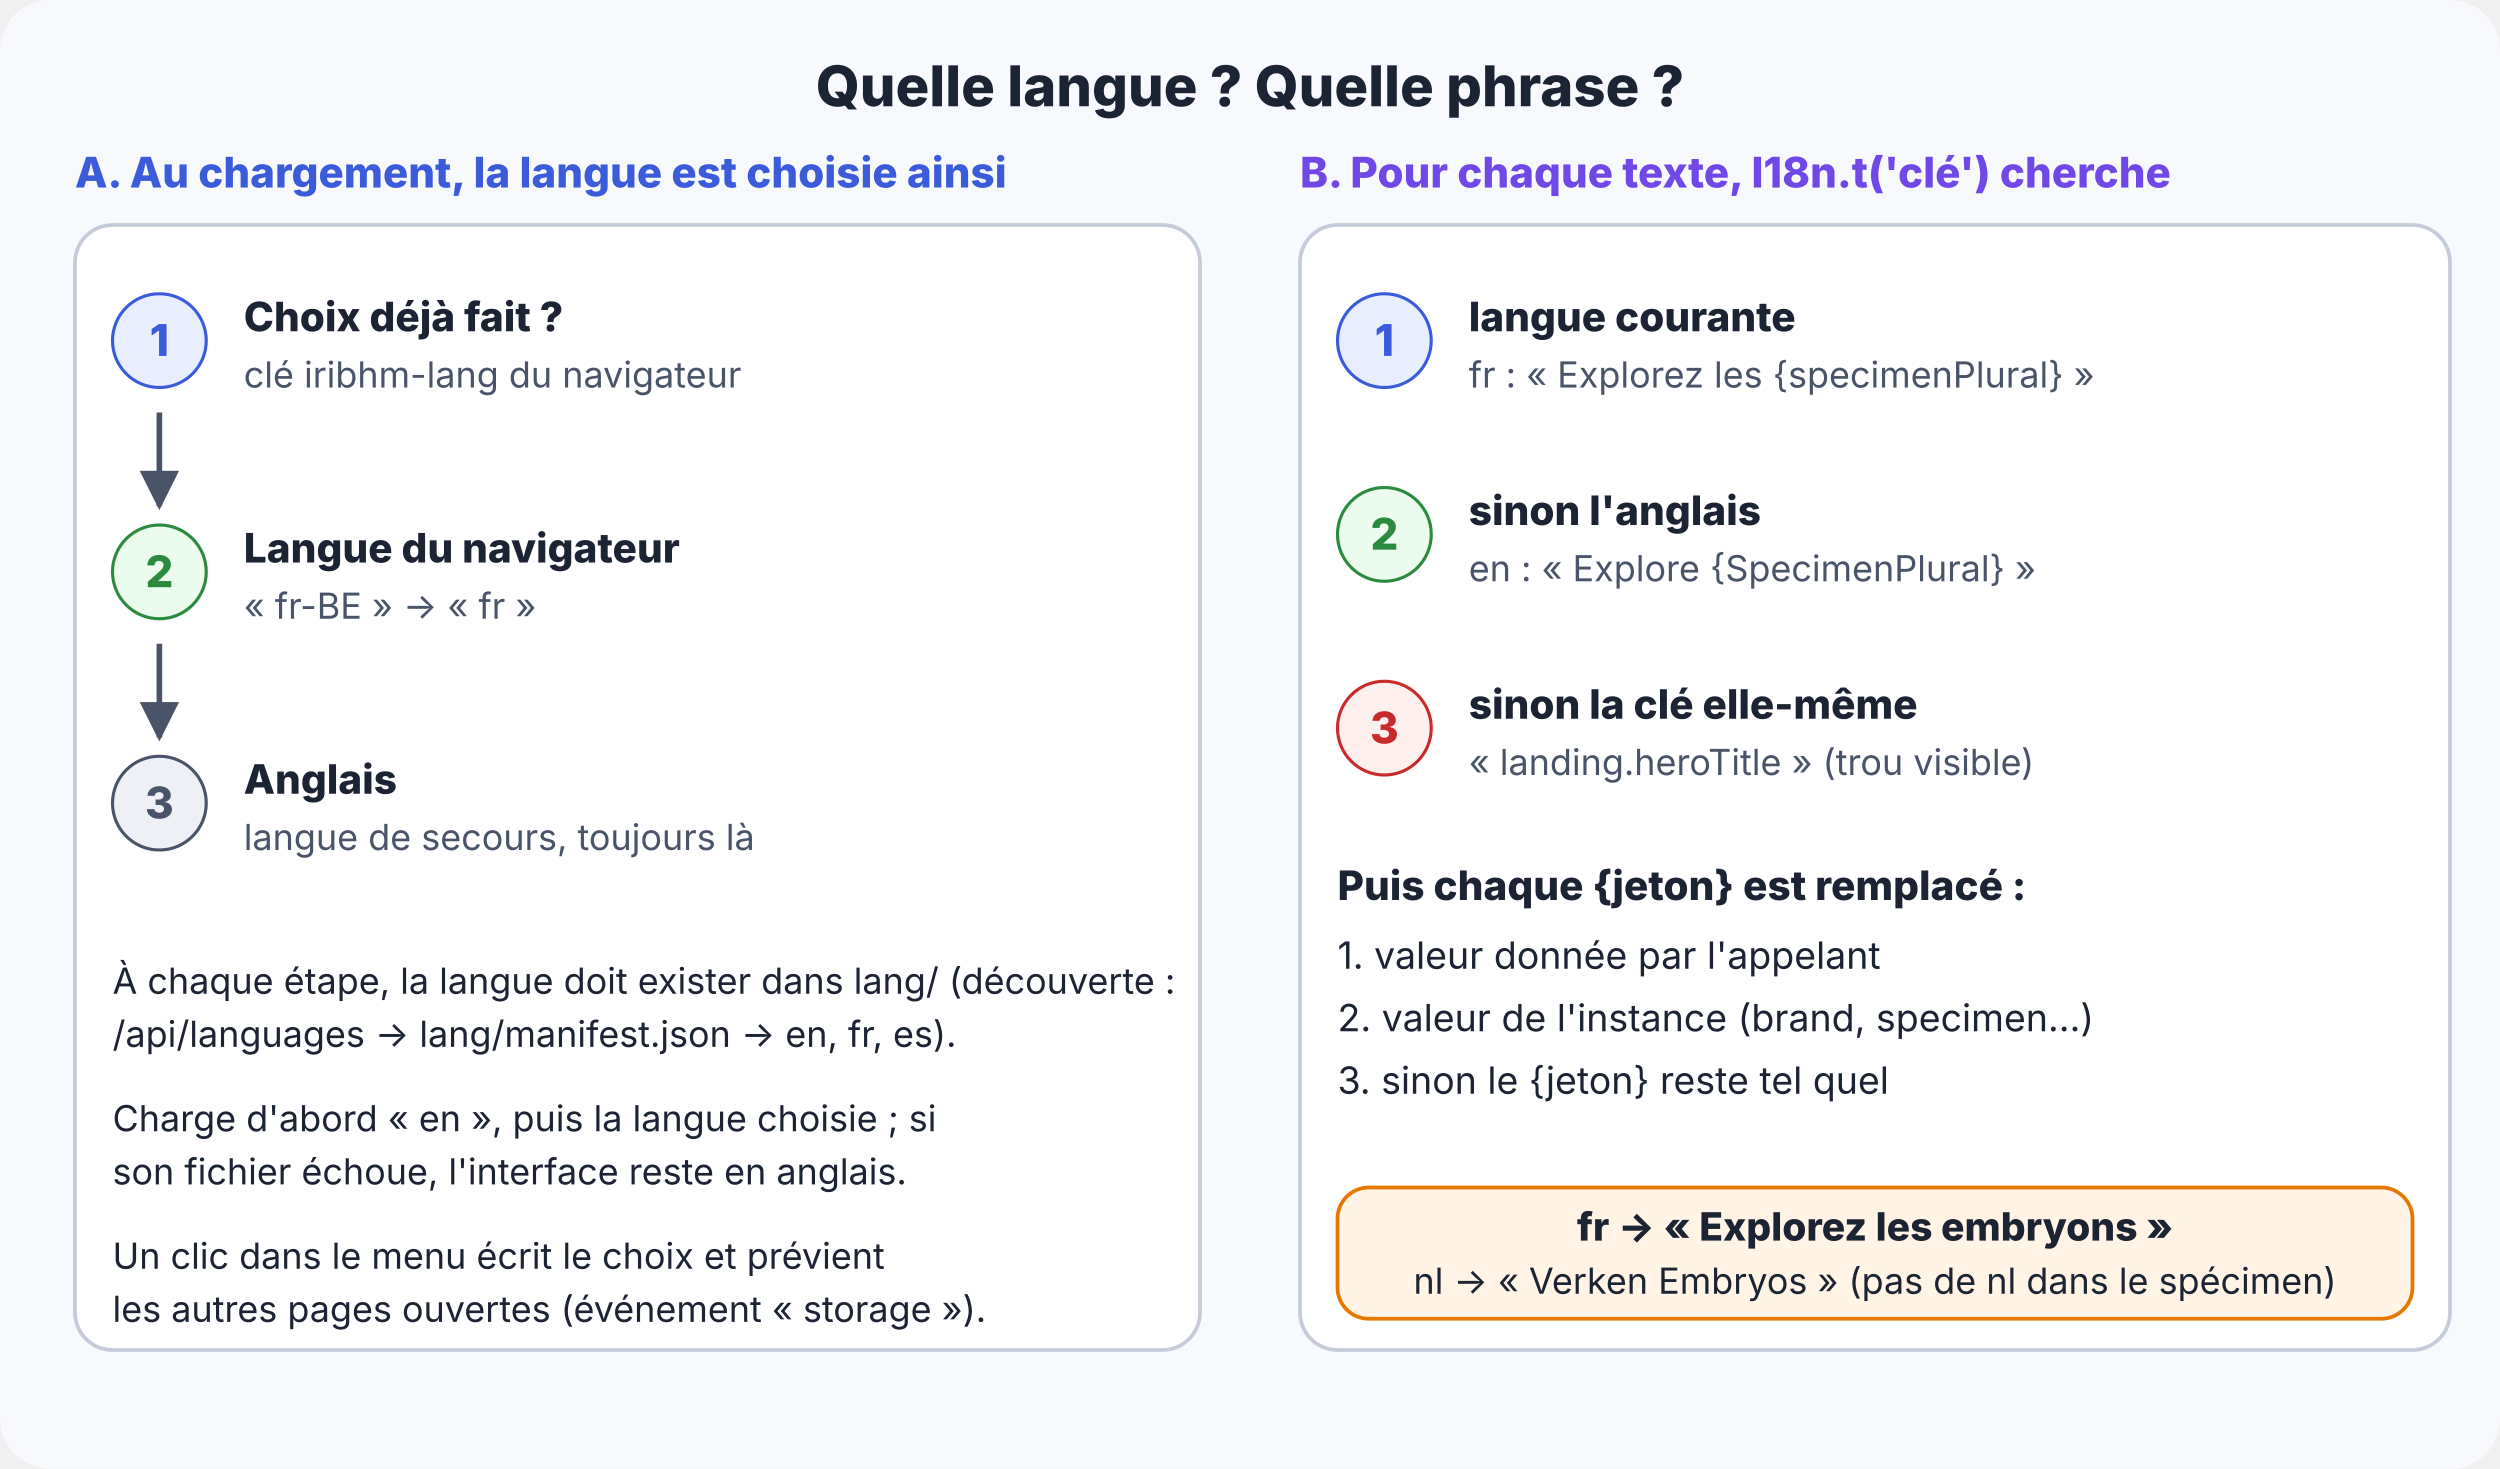
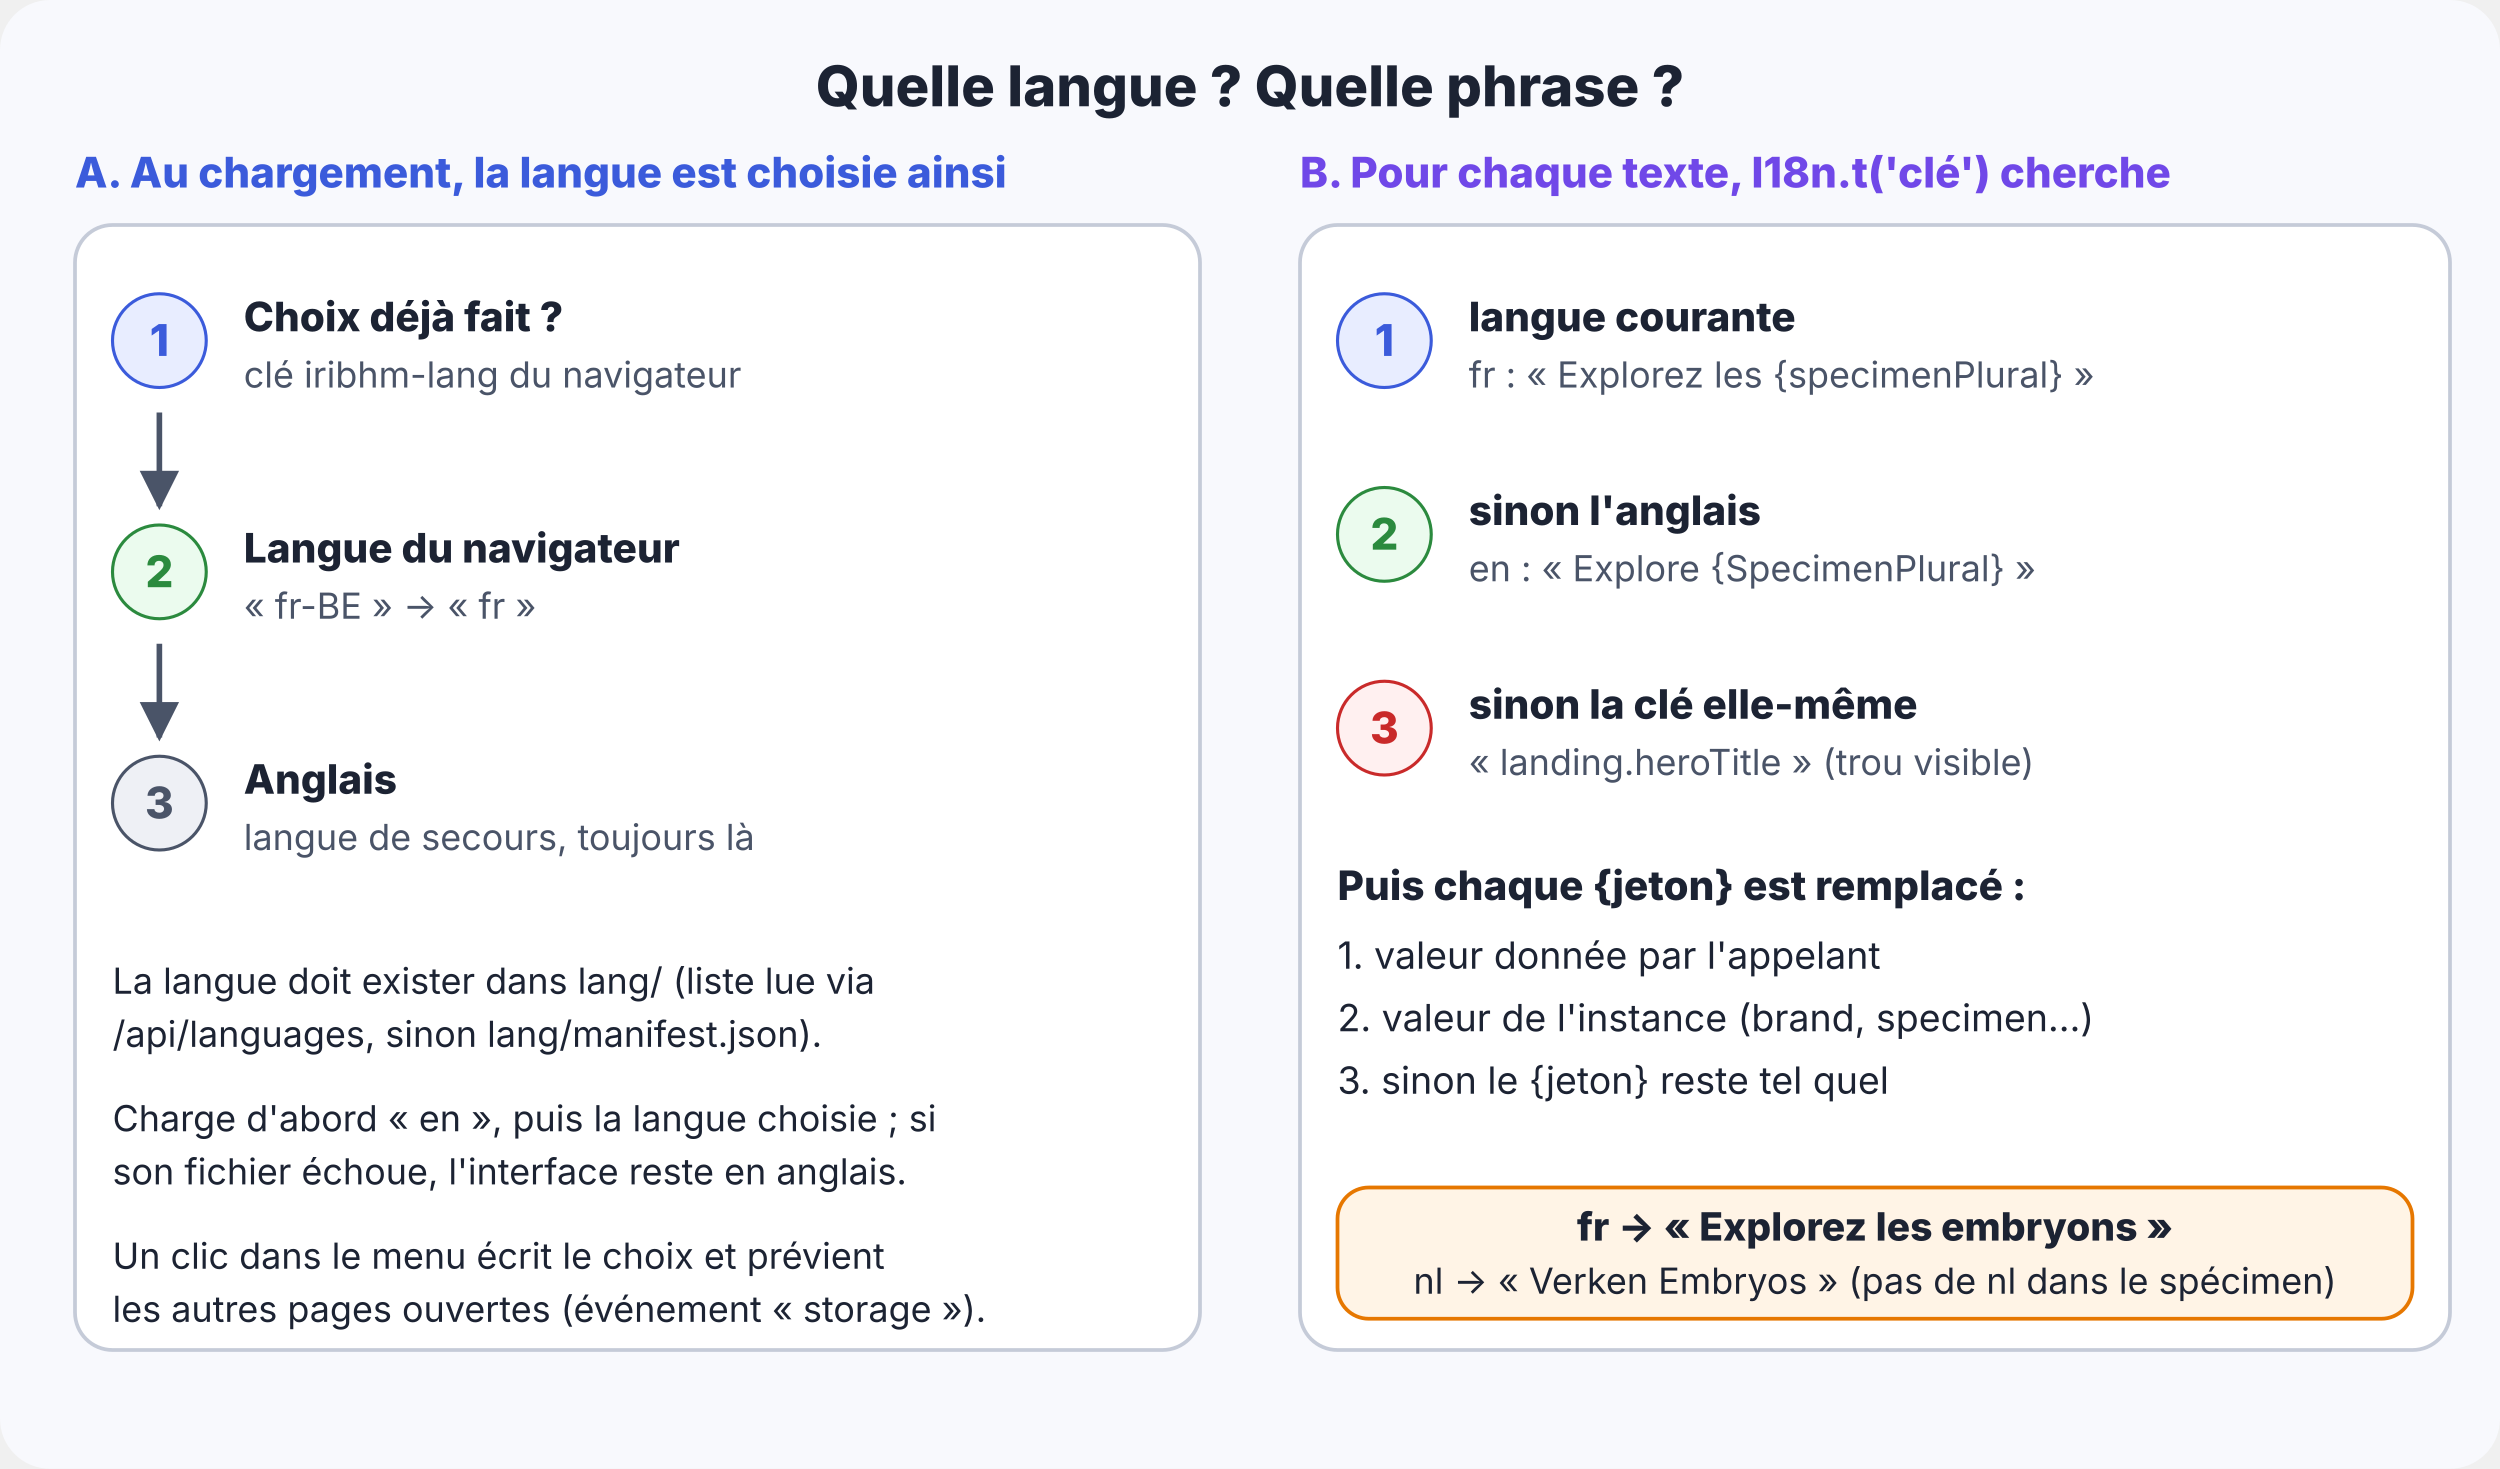
<svg xmlns="http://www.w3.org/2000/svg" viewBox="0 0 800 470" font-family="Inter, sans-serif">
  <defs>
    <marker id="arr" viewBox="0 0 10 10" refX="9" refY="5" markerWidth="7" markerHeight="7" orient="auto">
      <path d="M0,0 L10,5 L0,10 z" fill="#4a5468" />
    </marker>
  </defs>
  <rect width="800" height="470" rx="16" fill="#f8f9fd" />
-   <text x="400" y="34" font-family="Inter, sans-serif" font-size="18" font-weight="800" fill="#1c2333" text-anchor="middle">Quelle langue ? Quelle phrase ?</text>
-   <text x="24" y="60" font-family="Inter, sans-serif" font-size="13.5" font-weight="800" fill="#3b5bdb" text-anchor="start">A. Au chargement, la langue est choisie ainsi</text>
+   <text x="400" y="34" font-family="Inter, sans-serif" font-size="18" font-weight="800" fill="#1c2333" text-anchor="middle" xml:space="preserve">Quelle langue ? Quelle phrase ?</text>
+   <text x="24" y="60" font-family="Inter, sans-serif" font-size="13.5" font-weight="800" fill="#3b5bdb" text-anchor="start" xml:space="preserve">A. Au chargement, la langue est choisie ainsi</text>
  <rect x="24" y="72" width="360" height="360" rx="12" fill="#fff" stroke="#c5cbd8" stroke-width="1.2" />
  <rect x="36" y="94" width="30" height="30" rx="15.0" fill="#e8edff" stroke="#3b5bdb" stroke-width="1" />
-   <text x="51.0" y="113.9" font-family="Inter, sans-serif" font-size="14" font-weight="800" fill="#3b5bdb" text-anchor="middle">1</text>
-   <text x="78" y="106" font-family="Inter, sans-serif" font-size="13" font-weight="800" fill="#1c2333" text-anchor="start">Choix déjà fait ? </text>
-   <text x="78" y="124" font-family="Inter, sans-serif" font-size="11.5" font-weight="400" fill="#4a5468" text-anchor="start">clé iribhm-lang du navigateur</text>
+   <text x="51.0" y="113.9" font-family="Inter, sans-serif" font-size="14" font-weight="800" fill="#3b5bdb" text-anchor="middle" xml:space="preserve">1</text>
+   <text x="78" y="106" font-family="Inter, sans-serif" font-size="13" font-weight="800" fill="#1c2333" text-anchor="start" xml:space="preserve">Choix déjà fait ? </text>
+   <text x="78" y="124" font-family="Inter, sans-serif" font-size="11.5" font-weight="400" fill="#4a5468" text-anchor="start" xml:space="preserve">clé iribhm-lang du navigateur</text>
  <line x1="51" y1="132" x2="51" y2="162" stroke="#4a5468" stroke-width="1.8" marker-end="url(#arr)" />
  <rect x="36" y="168" width="30" height="30" rx="15.0" fill="#ebfbee" stroke="#2b8a3e" stroke-width="1" />
-   <text x="51.0" y="187.9" font-family="Inter, sans-serif" font-size="14" font-weight="800" fill="#2b8a3e" text-anchor="middle">2</text>
-   <text x="78" y="180" font-family="Inter, sans-serif" font-size="13" font-weight="800" fill="#1c2333" text-anchor="start">Langue du navigateur</text>
-   <text x="78" y="198" font-family="Inter, sans-serif" font-size="11.5" font-weight="400" fill="#4a5468" text-anchor="start">« fr-BE » → « fr »</text>
+   <text x="51.0" y="187.9" font-family="Inter, sans-serif" font-size="14" font-weight="800" fill="#2b8a3e" text-anchor="middle" xml:space="preserve">2</text>
+   <text x="78" y="180" font-family="Inter, sans-serif" font-size="13" font-weight="800" fill="#1c2333" text-anchor="start" xml:space="preserve">Langue du navigateur</text>
+   <text x="78" y="198" font-family="Inter, sans-serif" font-size="11.5" font-weight="400" fill="#4a5468" text-anchor="start" xml:space="preserve">« fr-BE » → « fr »</text>
  <line x1="51" y1="206" x2="51" y2="236" stroke="#4a5468" stroke-width="1.8" marker-end="url(#arr)" />
  <rect x="36" y="242" width="30" height="30" rx="15.0" fill="#eef0f5" stroke="#4a5468" stroke-width="1" />
-   <text x="51.0" y="261.9" font-family="Inter, sans-serif" font-size="14" font-weight="800" fill="#4a5468" text-anchor="middle">3</text>
-   <text x="78" y="254" font-family="Inter, sans-serif" font-size="13" font-weight="800" fill="#1c2333" text-anchor="start">Anglais</text>
-   <text x="78" y="272" font-family="Inter, sans-serif" font-size="11.5" font-weight="400" fill="#4a5468" text-anchor="start">langue de secours, toujours là</text>
-   <text x="36" y="318" font-family="Inter, sans-serif" font-size="11.5" font-weight="400" fill="#1c2333" text-anchor="start">À chaque étape, la langue doit exister dans lang/ (découverte :</text>
-   <text x="36" y="335" font-family="Inter, sans-serif" font-size="11.5" font-weight="400" fill="#1c2333" text-anchor="start">/api/languages → lang/manifest.json → en, fr, es).</text>
-   <text x="36" y="362" font-family="Inter, sans-serif" font-size="11.5" font-weight="400" fill="#1c2333" text-anchor="start">Charge d'abord « en », puis la langue choisie ; si</text>
-   <text x="36" y="379" font-family="Inter, sans-serif" font-size="11.5" font-weight="400" fill="#1c2333" text-anchor="start">son fichier échoue, l'interface reste en anglais.</text>
-   <text x="36" y="406" font-family="Inter, sans-serif" font-size="11.5" font-weight="400" fill="#1c2333" text-anchor="start">Un clic dans le menu écrit le choix et prévient</text>
-   <text x="36" y="423" font-family="Inter, sans-serif" font-size="11.5" font-weight="400" fill="#1c2333" text-anchor="start">les autres pages ouvertes (événement « storage »).</text>
-   <text x="416" y="60" font-family="Inter, sans-serif" font-size="13.5" font-weight="800" fill="#7048e8" text-anchor="start">B. Pour chaque texte, I18n.t('clé') cherche</text>
+   <text x="51.0" y="261.9" font-family="Inter, sans-serif" font-size="14" font-weight="800" fill="#4a5468" text-anchor="middle" xml:space="preserve">3</text>
+   <text x="78" y="254" font-family="Inter, sans-serif" font-size="13" font-weight="800" fill="#1c2333" text-anchor="start" xml:space="preserve">Anglais</text>
+   <text x="78" y="272" font-family="Inter, sans-serif" font-size="11.5" font-weight="400" fill="#4a5468" text-anchor="start" xml:space="preserve">langue de secours, toujours là</text>
+   <text x="36" y="318" font-family="Inter, sans-serif" font-size="11.5" font-weight="400" fill="#1c2333" text-anchor="start" xml:space="preserve">La langue doit exister dans lang/ (liste lue via</text>
+   <text x="36" y="335" font-family="Inter, sans-serif" font-size="11.5" font-weight="400" fill="#1c2333" text-anchor="start" xml:space="preserve">/api/languages, sinon lang/manifest.json).</text>
+   <text x="36" y="362" font-family="Inter, sans-serif" font-size="11.5" font-weight="400" fill="#1c2333" text-anchor="start" xml:space="preserve">Charge d'abord « en », puis la langue choisie ; si</text>
+   <text x="36" y="379" font-family="Inter, sans-serif" font-size="11.5" font-weight="400" fill="#1c2333" text-anchor="start" xml:space="preserve">son fichier échoue, l'interface reste en anglais.</text>
+   <text x="36" y="406" font-family="Inter, sans-serif" font-size="11.5" font-weight="400" fill="#1c2333" text-anchor="start" xml:space="preserve">Un clic dans le menu écrit le choix et prévient</text>
+   <text x="36" y="423" font-family="Inter, sans-serif" font-size="11.5" font-weight="400" fill="#1c2333" text-anchor="start" xml:space="preserve">les autres pages ouvertes (événement « storage »).</text>
+   <text x="416" y="60" font-family="Inter, sans-serif" font-size="13.5" font-weight="800" fill="#7048e8" text-anchor="start" xml:space="preserve">B. Pour chaque texte, I18n.t('clé') cherche</text>
  <rect x="416" y="72" width="368" height="360" rx="12" fill="#fff" stroke="#c5cbd8" stroke-width="1.2" />
  <rect x="428" y="94" width="30" height="30" rx="15.0" fill="#e8edff" stroke="#3b5bdb" stroke-width="1" />
-   <text x="443.0" y="113.9" font-family="Inter, sans-serif" font-size="14" font-weight="800" fill="#3b5bdb" text-anchor="middle">1</text>
-   <text x="470" y="106" font-family="Inter, sans-serif" font-size="13" font-weight="800" fill="#1c2333" text-anchor="start">langue courante</text>
-   <text x="470" y="124" font-family="Inter, sans-serif" font-size="11.5" font-weight="400" fill="#4a5468" text-anchor="start">fr : « Explorez les {specimenPlural} »</text>
+   <text x="443.0" y="113.9" font-family="Inter, sans-serif" font-size="14" font-weight="800" fill="#3b5bdb" text-anchor="middle" xml:space="preserve">1</text>
+   <text x="470" y="106" font-family="Inter, sans-serif" font-size="13" font-weight="800" fill="#1c2333" text-anchor="start" xml:space="preserve">langue courante</text>
+   <text x="470" y="124" font-family="Inter, sans-serif" font-size="11.5" font-weight="400" fill="#4a5468" text-anchor="start" xml:space="preserve">fr : « Explorez les {specimenPlural} »</text>
  <rect x="428" y="156" width="30" height="30" rx="15.0" fill="#ebfbee" stroke="#2b8a3e" stroke-width="1" />
-   <text x="443.0" y="175.9" font-family="Inter, sans-serif" font-size="14" font-weight="800" fill="#2b8a3e" text-anchor="middle">2</text>
-   <text x="470" y="168" font-family="Inter, sans-serif" font-size="13" font-weight="800" fill="#1c2333" text-anchor="start">sinon l'anglais</text>
-   <text x="470" y="186" font-family="Inter, sans-serif" font-size="11.5" font-weight="400" fill="#4a5468" text-anchor="start">en : « Explore {SpecimenPlural} »</text>
+   <text x="443.0" y="175.9" font-family="Inter, sans-serif" font-size="14" font-weight="800" fill="#2b8a3e" text-anchor="middle" xml:space="preserve">2</text>
+   <text x="470" y="168" font-family="Inter, sans-serif" font-size="13" font-weight="800" fill="#1c2333" text-anchor="start" xml:space="preserve">sinon l'anglais</text>
+   <text x="470" y="186" font-family="Inter, sans-serif" font-size="11.5" font-weight="400" fill="#4a5468" text-anchor="start" xml:space="preserve">en : « Explore {SpecimenPlural} »</text>
  <rect x="428" y="218" width="30" height="30" rx="15.0" fill="#fff0f0" stroke="#c92a2a" stroke-width="1" />
-   <text x="443.0" y="237.9" font-family="Inter, sans-serif" font-size="14" font-weight="800" fill="#c92a2a" text-anchor="middle">3</text>
-   <text x="470" y="230" font-family="Inter, sans-serif" font-size="13" font-weight="800" fill="#1c2333" text-anchor="start">sinon la clé elle-même</text>
-   <text x="470" y="248" font-family="Inter, sans-serif" font-size="11.5" font-weight="400" fill="#4a5468" text-anchor="start">« landing.heroTitle » (trou visible)</text>
-   <text x="428" y="288" font-family="Inter, sans-serif" font-size="13" font-weight="800" fill="#1c2333" text-anchor="start">Puis chaque {jeton} est remplacé :</text>
-   <text x="428" y="310" font-family="Inter, sans-serif" font-size="12" font-weight="400" fill="#1c2333" text-anchor="start">1. valeur donnée par l'appelant</text>
-   <text x="428" y="330" font-family="Inter, sans-serif" font-size="12" font-weight="400" fill="#1c2333" text-anchor="start">2. valeur de l'instance (brand, specimen…)</text>
-   <text x="428" y="350" font-family="Inter, sans-serif" font-size="12" font-weight="400" fill="#1c2333" text-anchor="start">3. sinon le {jeton} reste tel quel</text>
+   <text x="443.0" y="237.9" font-family="Inter, sans-serif" font-size="14" font-weight="800" fill="#c92a2a" text-anchor="middle" xml:space="preserve">3</text>
+   <text x="470" y="230" font-family="Inter, sans-serif" font-size="13" font-weight="800" fill="#1c2333" text-anchor="start" xml:space="preserve">sinon la clé elle-même</text>
+   <text x="470" y="248" font-family="Inter, sans-serif" font-size="11.5" font-weight="400" fill="#4a5468" text-anchor="start" xml:space="preserve">« landing.heroTitle » (trou visible)</text>
+   <text x="428" y="288" font-family="Inter, sans-serif" font-size="13" font-weight="800" fill="#1c2333" text-anchor="start" xml:space="preserve">Puis chaque {jeton} est remplacé :</text>
+   <text x="428" y="310" font-family="Inter, sans-serif" font-size="12" font-weight="400" fill="#1c2333" text-anchor="start" xml:space="preserve">1. valeur donnée par l'appelant</text>
+   <text x="428" y="330" font-family="Inter, sans-serif" font-size="12" font-weight="400" fill="#1c2333" text-anchor="start" xml:space="preserve">2. valeur de l'instance (brand, specimen…)</text>
+   <text x="428" y="350" font-family="Inter, sans-serif" font-size="12" font-weight="400" fill="#1c2333" text-anchor="start" xml:space="preserve">3. sinon le {jeton} reste tel quel</text>
  <rect x="428" y="380" width="344" height="42" rx="10" fill="#fff4e6" stroke="#e67700" stroke-width="1.2" />
-   <text x="600" y="397" font-family="Inter, sans-serif" font-size="12.5" font-weight="800" fill="#1c2333" text-anchor="middle">fr → « Explorez les embryons »</text>
-   <text x="600" y="414" font-family="Inter, sans-serif" font-size="11.5" font-weight="400" fill="#1c2333" text-anchor="middle">nl → « Verken Embryos » (pas de nl dans le spécimen)</text>
+   <text x="600" y="397" font-family="Inter, sans-serif" font-size="12.5" font-weight="800" fill="#1c2333" text-anchor="middle" xml:space="preserve">fr → « Explorez les embryons »</text>
+   <text x="600" y="414" font-family="Inter, sans-serif" font-size="11.5" font-weight="400" fill="#1c2333" text-anchor="middle" xml:space="preserve">nl → « Verken Embryos » (pas de nl dans le spécimen)</text>
</svg>
